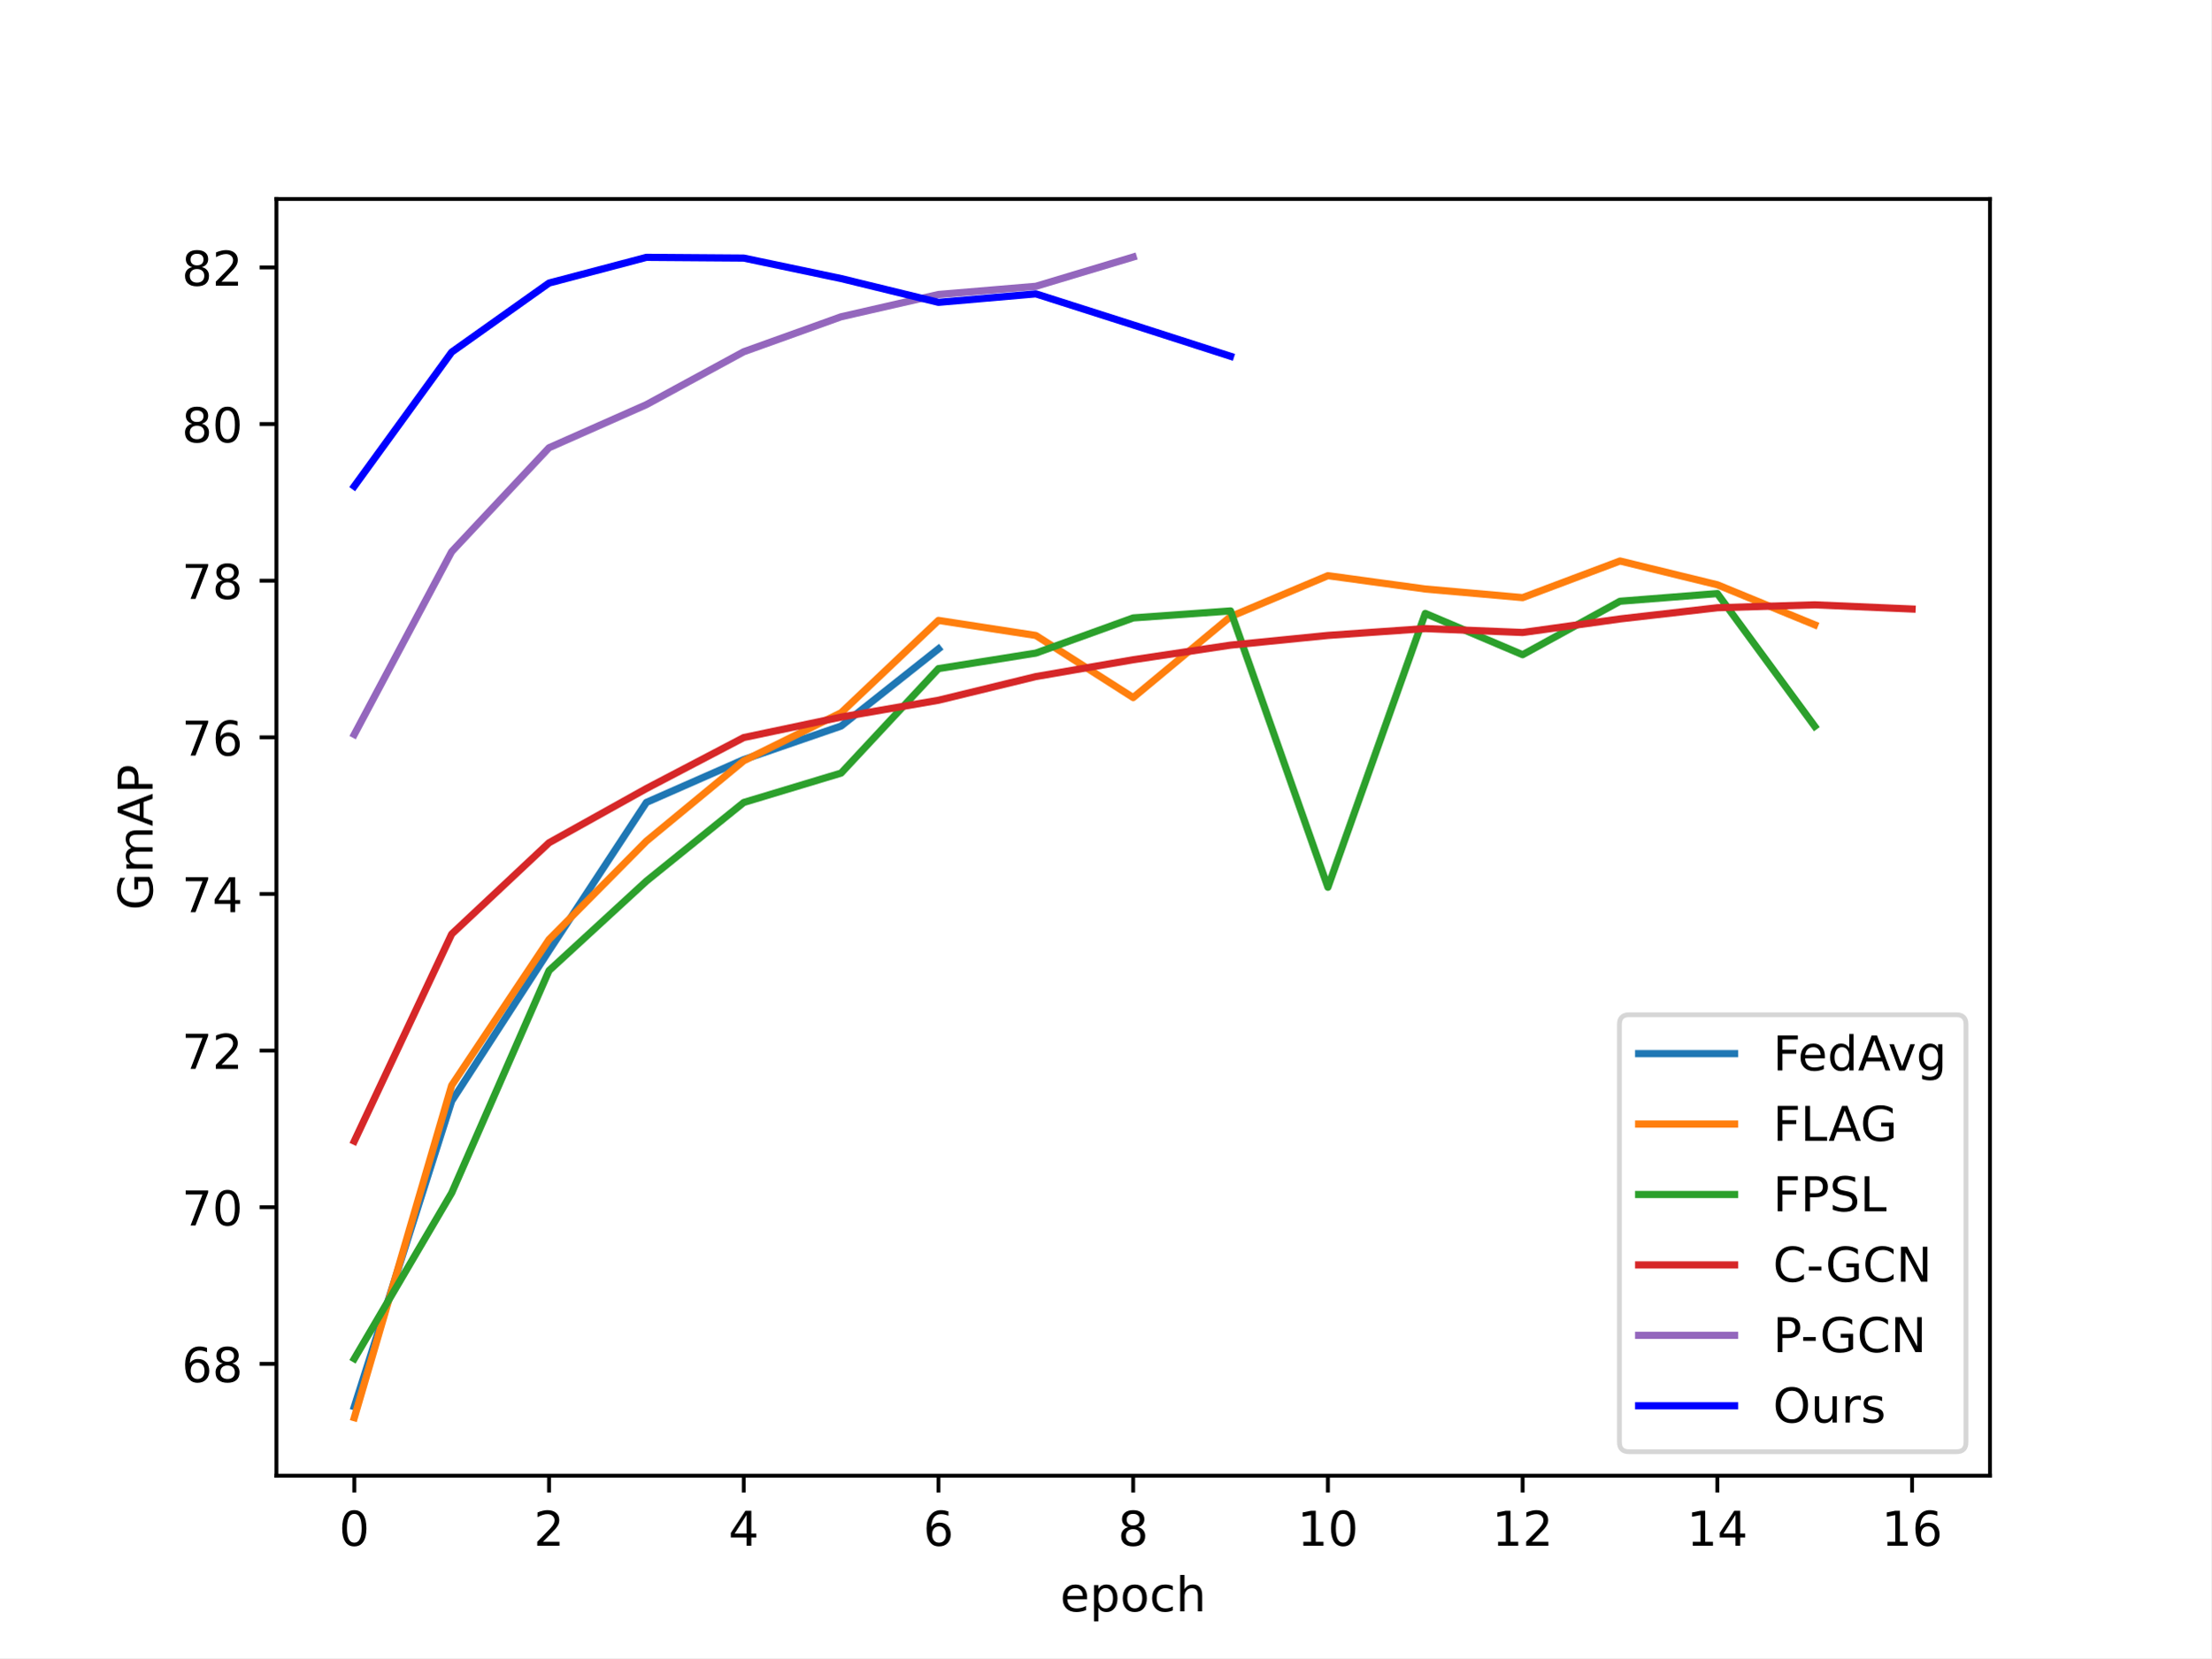
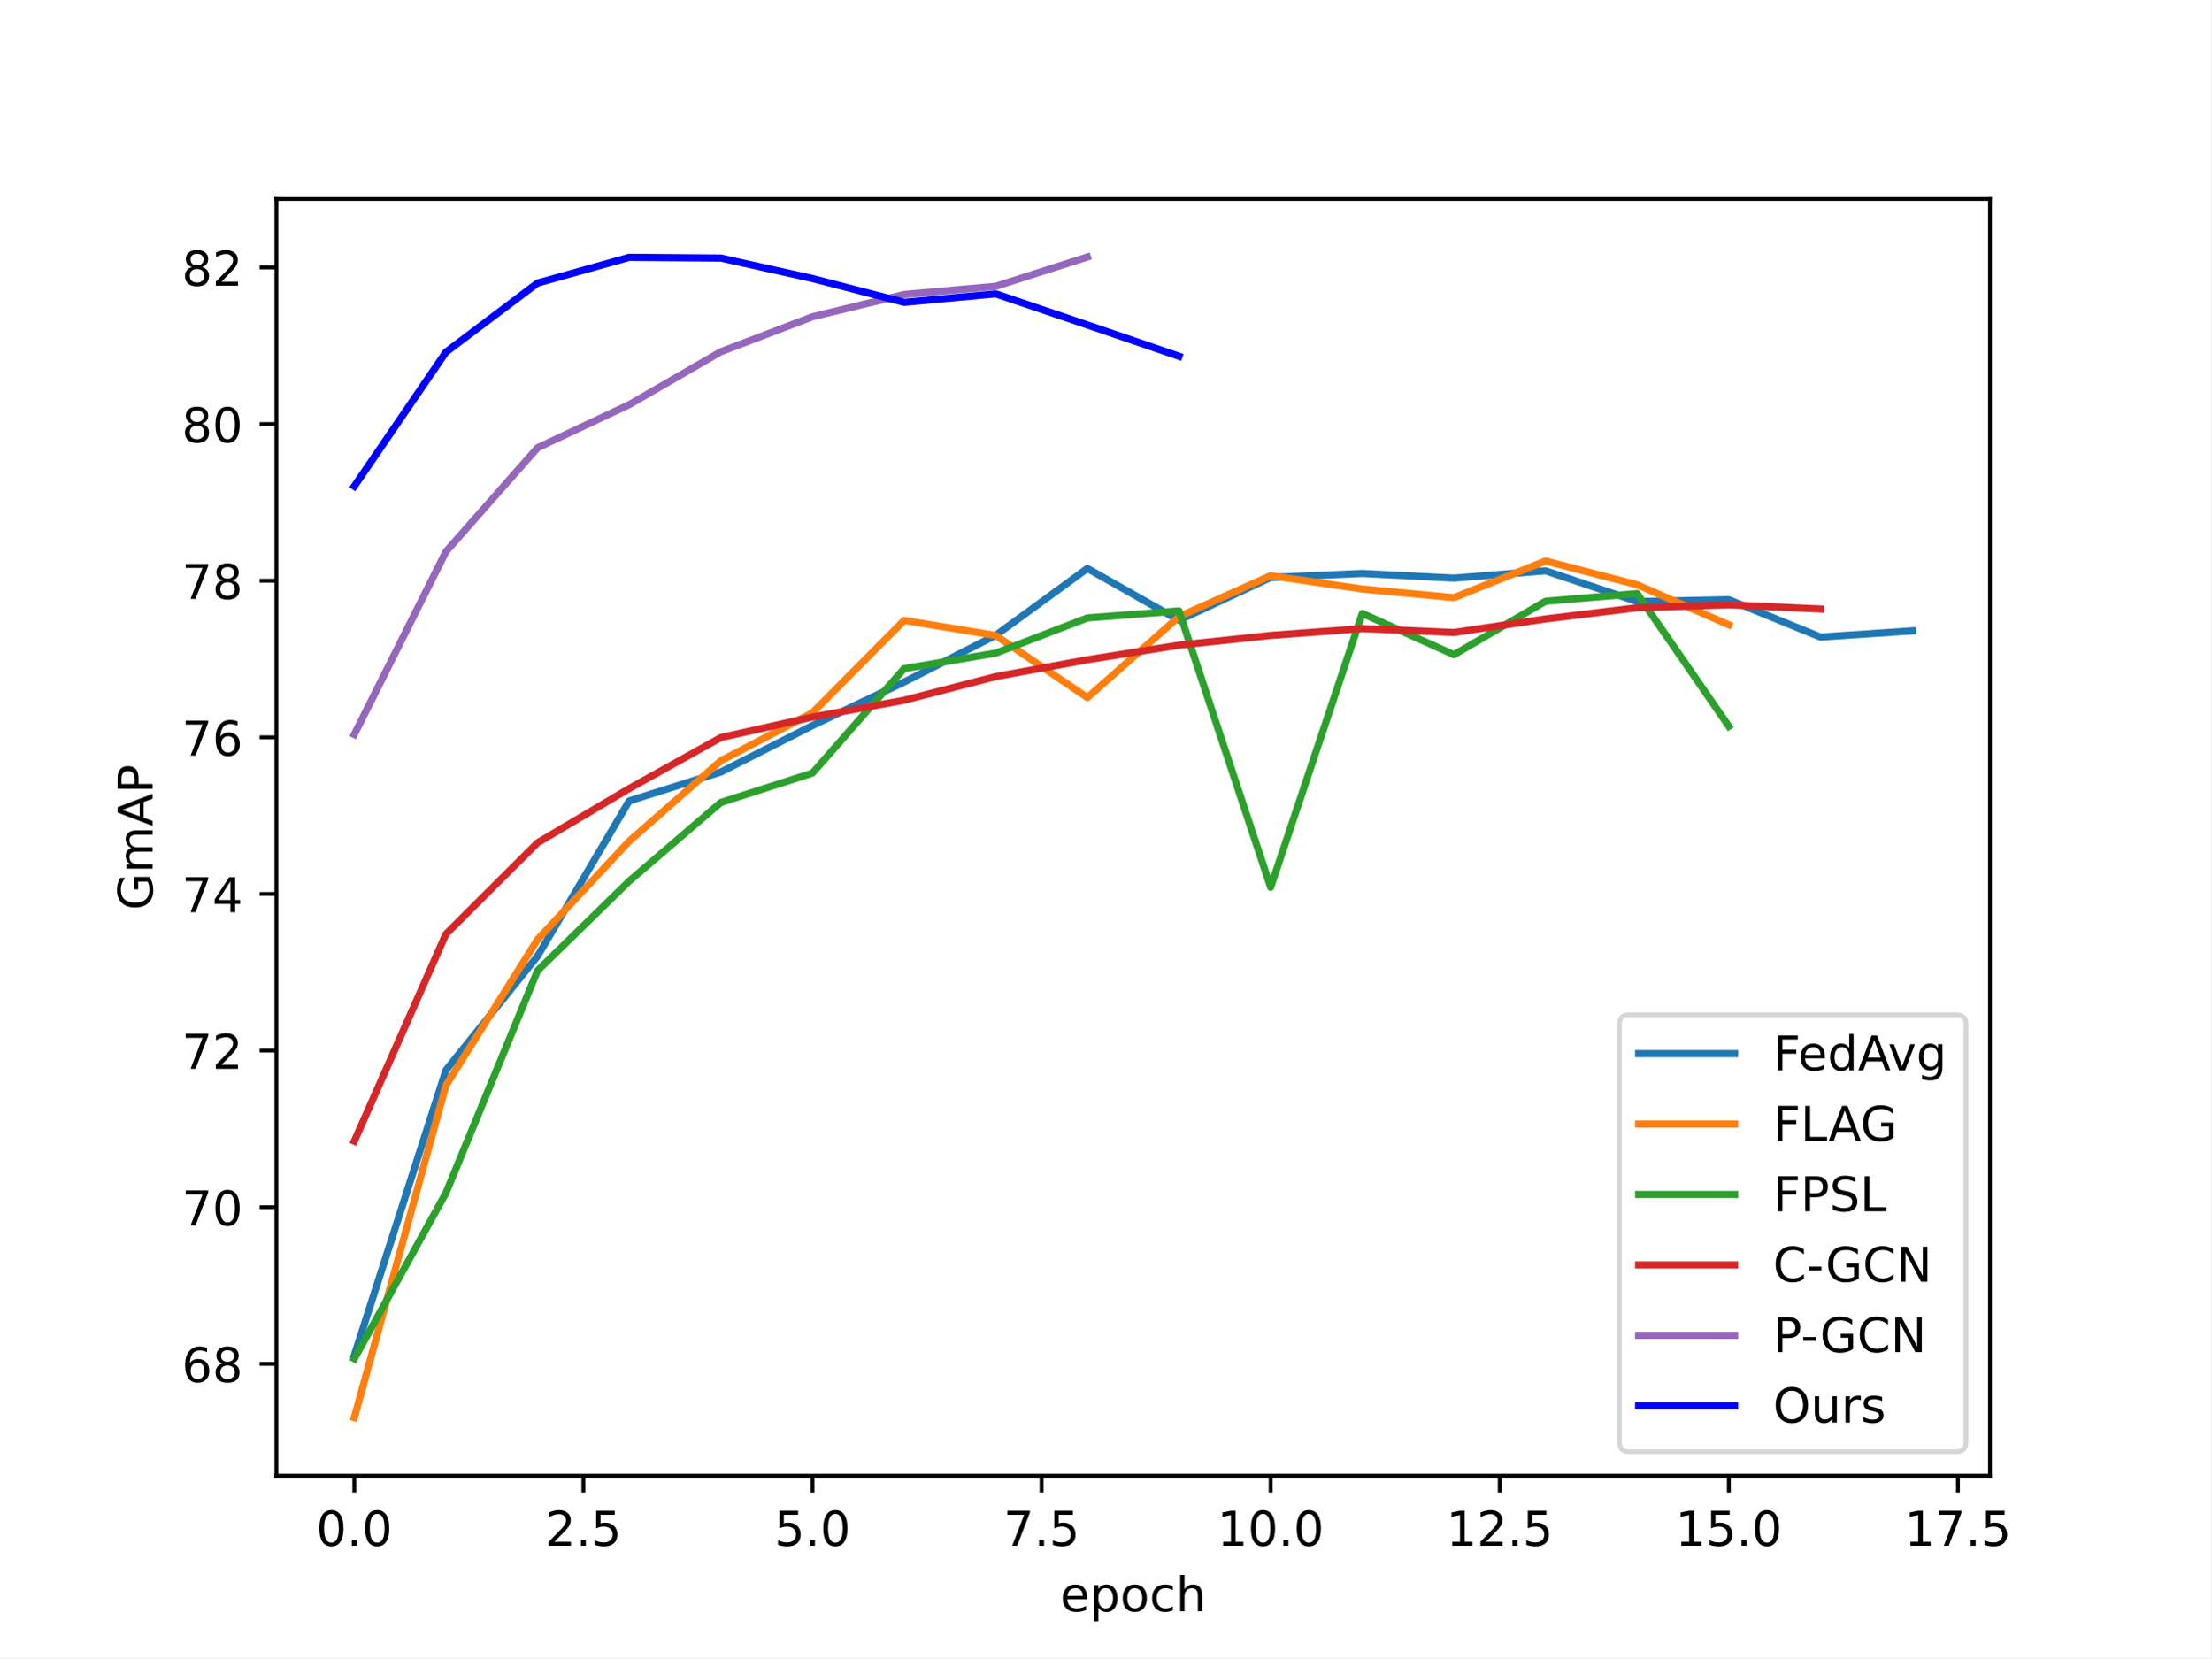
<svg xmlns="http://www.w3.org/2000/svg" xmlns:xlink="http://www.w3.org/1999/xlink" width="460.8pt" height="345.6pt" viewBox="0 0 460.8 345.6" version="1.1">
  <defs>
    <style type="text/css">*{stroke-linejoin: round; stroke-linecap: butt}</style>
  </defs>
  <g id="figure_1">
    <g id="patch_1">
      <path d="M 0 345.6  L 460.8 345.6  L 460.8 0  L 0 0  z " style="fill: #ffffff" />
    </g>
    <g id="axes_1">
      <g id="patch_2">
        <path d="M 57.6 307.584  L 414.72 307.584  L 414.72 41.472  L 57.6 41.472  z " style="fill: #ffffff" />
      </g>
      <g id="matplotlib.axis_1">
        <g id="xtick_1">
          <g id="line2d_1">
            <defs>
-               <path id="ma86c75d731" d="M 0 0  L 0 3.5  " style="stroke: #000000; stroke-width: 0.8" />
-             </defs>
-             <g>
-               <use xlink:href="#ma86c75d731" x="73.833" y="307.584" style="stroke: #000000; stroke-width: 0.8" />
+               <path id="m211b9a5e17" d="M 0 0  L 0 3.5  " style="stroke: #000000; stroke-width: 0.8" />
+             </defs>
+             <g>
+               <use xlink:href="#m211b9a5e17" x="73.833" y="307.584" style="stroke: #000000; stroke-width: 0.8" />
            </g>
          </g>
          <g id="text_1">
-             <g transform="translate(70.65148 322.1824) scale(0.1 -0.1)">
+             <g transform="translate(65.88116 322.1824) scale(0.1 -0.1)">
              <defs>
                <path id="DejaVuSans-30" d="M 2034 4250  Q 1547 4250 1301 3770  Q 1056 3291 1056 2328  Q 1056 1369 1301 889  Q 1547 409 2034 409  Q 2525 409 2770 889  Q 3016 1369 3016 2328  Q 3016 3291 2770 3770  Q 2525 4250 2034 4250  z M 2034 4750  Q 2819 4750 3233 4129  Q 3647 3509 3647 2328  Q 3647 1150 3233 529  Q 2819 -91 2034 -91  Q 1250 -91 836 529  Q 422 1150 422 2328  Q 422 3509 836 4129  Q 1250 4750 2034 4750  z " transform="scale(0.015625)" />
+                 <path id="DejaVuSans-2e" d="M 684 794  L 1344 794  L 1344 0  L 684 0  L 684 794  z " transform="scale(0.015625)" />
              </defs>
              <use xlink:href="#DejaVuSans-30" />
+               <use xlink:href="#DejaVuSans-2e" x="63.623" />
+               <use xlink:href="#DejaVuSans-30" x="95.41" />
            </g>
          </g>
        </g>
        <g id="xtick_2">
          <g id="line2d_2">
            <g>
-               <use xlink:href="#ma86c75d731" x="114.415" y="307.584" style="stroke: #000000; stroke-width: 0.8" />
+               <use xlink:href="#m211b9a5e17" x="121.576" y="307.584" style="stroke: #000000; stroke-width: 0.8" />
            </g>
          </g>
          <g id="text_2">
-             <g transform="translate(111.2333 322.1824) scale(0.1 -0.1)">
+             <g transform="translate(113.6245 322.1824) scale(0.1 -0.1)">
              <defs>
                <path id="DejaVuSans-32" d="M 1228 531  L 3431 531  L 3431 0  L 469 0  L 469 531  Q 828 903 1448 1529  Q 2069 2156 2228 2338  Q 2531 2678 2651 2914  Q 2772 3150 2772 3378  Q 2772 3750 2511 3984  Q 2250 4219 1831 4219  Q 1534 4219 1204 4116  Q 875 4013 500 3803  L 500 4441  Q 881 4594 1212 4672  Q 1544 4750 1819 4750  Q 2544 4750 2975 4387  Q 3406 4025 3406 3419  Q 3406 3131 3298 2873  Q 3191 2616 2906 2266  Q 2828 2175 2409 1742  Q 1991 1309 1228 531  z " transform="scale(0.015625)" />
+                 <path id="DejaVuSans-35" d="M 691 4666  L 3169 4666  L 3169 4134  L 1269 4134  L 1269 2991  Q 1406 3038 1543 3061  Q 1681 3084 1819 3084  Q 2600 3084 3056 2656  Q 3513 2228 3513 1497  Q 3513 744 3044 326  Q 2575 -91 1722 -91  Q 1428 -91 1123 -41  Q 819 9 494 109  L 494 744  Q 775 591 1075 516  Q 1375 441 1709 441  Q 2250 441 2565 725  Q 2881 1009 2881 1497  Q 2881 1984 2565 2268  Q 2250 2553 1709 2553  Q 1456 2553 1204 2497  Q 953 2441 691 2322  L 691 4666  z " transform="scale(0.015625)" />
              </defs>
              <use xlink:href="#DejaVuSans-32" />
+               <use xlink:href="#DejaVuSans-2e" x="63.623" />
+               <use xlink:href="#DejaVuSans-35" x="95.41" />
            </g>
          </g>
        </g>
        <g id="xtick_3">
          <g id="line2d_3">
            <g>
-               <use xlink:href="#ma86c75d731" x="154.996" y="307.584" style="stroke: #000000; stroke-width: 0.8" />
+               <use xlink:href="#m211b9a5e17" x="169.319" y="307.584" style="stroke: #000000; stroke-width: 0.8" />
            </g>
          </g>
          <g id="text_3">
-             <g transform="translate(151.8151 322.1824) scale(0.1 -0.1)">
-               <defs>
-                 <path id="DejaVuSans-34" d="M 2419 4116  L 825 1625  L 2419 1625  L 2419 4116  z M 2253 4666  L 3047 4666  L 3047 1625  L 3713 1625  L 3713 1100  L 3047 1100  L 3047 0  L 2419 0  L 2419 1100  L 313 1100  L 313 1709  L 2253 4666  z " transform="scale(0.015625)" />
-               </defs>
-               <use xlink:href="#DejaVuSans-34" />
+             <g transform="translate(161.3678 322.1824) scale(0.1 -0.1)">
+               <use xlink:href="#DejaVuSans-35" />
+               <use xlink:href="#DejaVuSans-2e" x="63.623" />
+               <use xlink:href="#DejaVuSans-30" x="95.41" />
            </g>
          </g>
        </g>
        <g id="xtick_4">
          <g id="line2d_4">
            <g>
-               <use xlink:href="#ma86c75d731" x="195.578" y="307.584" style="stroke: #000000; stroke-width: 0.8" />
+               <use xlink:href="#m211b9a5e17" x="217.063" y="307.584" style="stroke: #000000; stroke-width: 0.8" />
            </g>
          </g>
          <g id="text_4">
-             <g transform="translate(192.3969 322.1824) scale(0.1 -0.1)">
-               <defs>
-                 <path id="DejaVuSans-36" d="M 2113 2584  Q 1688 2584 1439 2293  Q 1191 2003 1191 1497  Q 1191 994 1439 701  Q 1688 409 2113 409  Q 2538 409 2786 701  Q 3034 994 3034 1497  Q 3034 2003 2786 2293  Q 2538 2584 2113 2584  z M 3366 4563  L 3366 3988  Q 3128 4100 2886 4159  Q 2644 4219 2406 4219  Q 1781 4219 1451 3797  Q 1122 3375 1075 2522  Q 1259 2794 1537 2939  Q 1816 3084 2150 3084  Q 2853 3084 3261 2657  Q 3669 2231 3669 1497  Q 3669 778 3244 343  Q 2819 -91 2113 -91  Q 1303 -91 875 529  Q 447 1150 447 2328  Q 447 3434 972 4092  Q 1497 4750 2381 4750  Q 2619 4750 2861 4703  Q 3103 4656 3366 4563  z " transform="scale(0.015625)" />
-               </defs>
-               <use xlink:href="#DejaVuSans-36" />
+             <g transform="translate(209.1111 322.1824) scale(0.1 -0.1)">
+               <defs>
+                 <path id="DejaVuSans-37" d="M 525 4666  L 3525 4666  L 3525 4397  L 1831 0  L 1172 0  L 2766 4134  L 525 4134  L 525 4666  z " transform="scale(0.015625)" />
+               </defs>
+               <use xlink:href="#DejaVuSans-37" />
+               <use xlink:href="#DejaVuSans-2e" x="63.623" />
+               <use xlink:href="#DejaVuSans-35" x="95.41" />
            </g>
          </g>
        </g>
        <g id="xtick_5">
          <g id="line2d_5">
            <g>
-               <use xlink:href="#ma86c75d731" x="236.16" y="307.584" style="stroke: #000000; stroke-width: 0.8" />
+               <use xlink:href="#m211b9a5e17" x="264.806" y="307.584" style="stroke: #000000; stroke-width: 0.8" />
            </g>
          </g>
          <g id="text_5">
-             <g transform="translate(232.9787 322.1824) scale(0.1 -0.1)">
-               <defs>
-                 <path id="DejaVuSans-38" d="M 2034 2216  Q 1584 2216 1326 1975  Q 1069 1734 1069 1313  Q 1069 891 1326 650  Q 1584 409 2034 409  Q 2484 409 2743 651  Q 3003 894 3003 1313  Q 3003 1734 2745 1975  Q 2488 2216 2034 2216  z M 1403 2484  Q 997 2584 770 2862  Q 544 3141 544 3541  Q 544 4100 942 4425  Q 1341 4750 2034 4750  Q 2731 4750 3128 4425  Q 3525 4100 3525 3541  Q 3525 3141 3298 2862  Q 3072 2584 2669 2484  Q 3125 2378 3379 2068  Q 3634 1759 3634 1313  Q 3634 634 3220 271  Q 2806 -91 2034 -91  Q 1263 -91 848 271  Q 434 634 434 1313  Q 434 1759 690 2068  Q 947 2378 1403 2484  z M 1172 3481  Q 1172 3119 1398 2916  Q 1625 2713 2034 2713  Q 2441 2713 2670 2916  Q 2900 3119 2900 3481  Q 2900 3844 2670 4047  Q 2441 4250 2034 4250  Q 1625 4250 1398 4047  Q 1172 3844 1172 3481  z " transform="scale(0.015625)" />
-               </defs>
-               <use xlink:href="#DejaVuSans-38" />
+             <g transform="translate(253.6732 322.1824) scale(0.1 -0.1)">
+               <defs>
+                 <path id="DejaVuSans-31" d="M 794 531  L 1825 531  L 1825 4091  L 703 3866  L 703 4441  L 1819 4666  L 2450 4666  L 2450 531  L 3481 531  L 3481 0  L 794 0  L 794 531  z " transform="scale(0.015625)" />
+               </defs>
+               <use xlink:href="#DejaVuSans-31" />
+               <use xlink:href="#DejaVuSans-30" x="63.623" />
+               <use xlink:href="#DejaVuSans-2e" x="127.246" />
+               <use xlink:href="#DejaVuSans-30" x="159.033" />
            </g>
          </g>
        </g>
        <g id="xtick_6">
          <g id="line2d_6">
            <g>
-               <use xlink:href="#ma86c75d731" x="276.742" y="307.584" style="stroke: #000000; stroke-width: 0.8" />
+               <use xlink:href="#m211b9a5e17" x="312.549" y="307.584" style="stroke: #000000; stroke-width: 0.8" />
            </g>
          </g>
          <g id="text_6">
-             <g transform="translate(270.3793 322.1824) scale(0.1 -0.1)">
-               <defs>
-                 <path id="DejaVuSans-31" d="M 794 531  L 1825 531  L 1825 4091  L 703 3866  L 703 4441  L 1819 4666  L 2450 4666  L 2450 531  L 3481 531  L 3481 0  L 794 0  L 794 531  z " transform="scale(0.015625)" />
-               </defs>
+             <g transform="translate(301.4165 322.1824) scale(0.1 -0.1)">
              <use xlink:href="#DejaVuSans-31" />
-               <use xlink:href="#DejaVuSans-30" x="63.623" />
+               <use xlink:href="#DejaVuSans-32" x="63.623" />
+               <use xlink:href="#DejaVuSans-2e" x="127.246" />
+               <use xlink:href="#DejaVuSans-35" x="159.033" />
            </g>
          </g>
        </g>
        <g id="xtick_7">
          <g id="line2d_7">
            <g>
-               <use xlink:href="#ma86c75d731" x="317.324" y="307.584" style="stroke: #000000; stroke-width: 0.8" />
+               <use xlink:href="#m211b9a5e17" x="360.293" y="307.584" style="stroke: #000000; stroke-width: 0.8" />
            </g>
          </g>
          <g id="text_7">
-             <g transform="translate(310.9611 322.1824) scale(0.1 -0.1)">
+             <g transform="translate(349.1598 322.1824) scale(0.1 -0.1)">
              <use xlink:href="#DejaVuSans-31" />
-               <use xlink:href="#DejaVuSans-32" x="63.623" />
+               <use xlink:href="#DejaVuSans-35" x="63.623" />
+               <use xlink:href="#DejaVuSans-2e" x="127.246" />
+               <use xlink:href="#DejaVuSans-30" x="159.033" />
            </g>
          </g>
        </g>
        <g id="xtick_8">
          <g id="line2d_8">
            <g>
-               <use xlink:href="#ma86c75d731" x="357.905" y="307.584" style="stroke: #000000; stroke-width: 0.8" />
+               <use xlink:href="#m211b9a5e17" x="408.036" y="307.584" style="stroke: #000000; stroke-width: 0.8" />
            </g>
          </g>
          <g id="text_8">
-             <g transform="translate(351.543 322.1824) scale(0.1 -0.1)">
+             <g transform="translate(396.9031 322.1824) scale(0.1 -0.1)">
              <use xlink:href="#DejaVuSans-31" />
-               <use xlink:href="#DejaVuSans-34" x="63.623" />
-             </g>
-           </g>
-         </g>
-         <g id="xtick_9">
-           <g id="line2d_9">
-             <g>
-               <use xlink:href="#ma86c75d731" x="398.487" y="307.584" style="stroke: #000000; stroke-width: 0.8" />
-             </g>
-           </g>
-           <g id="text_9">
-             <g transform="translate(392.1248 322.1824) scale(0.1 -0.1)">
-               <use xlink:href="#DejaVuSans-31" />
-               <use xlink:href="#DejaVuSans-36" x="63.623" />
-             </g>
-           </g>
-         </g>
-         <g id="text_10">
+               <use xlink:href="#DejaVuSans-37" x="63.623" />
+               <use xlink:href="#DejaVuSans-2e" x="127.246" />
+               <use xlink:href="#DejaVuSans-35" x="159.033" />
+             </g>
+           </g>
+         </g>
+         <g id="text_9">
          <g transform="translate(220.9319 335.8606) scale(0.1 -0.1)">
            <defs>
              <path id="DejaVuSans-65" d="M 3597 1894  L 3597 1613  L 953 1613  Q 991 1019 1311 708  Q 1631 397 2203 397  Q 2534 397 2845 478  Q 3156 559 3463 722  L 3463 178  Q 3153 47 2828 -22  Q 2503 -91 2169 -91  Q 1331 -91 842 396  Q 353 884 353 1716  Q 353 2575 817 3079  Q 1281 3584 2069 3584  Q 2775 3584 3186 3129  Q 3597 2675 3597 1894  z M 3022 2063  Q 3016 2534 2758 2815  Q 2500 3097 2075 3097  Q 1594 3097 1305 2825  Q 1016 2553 972 2059  L 3022 2063  z " transform="scale(0.015625)" />
              <path id="DejaVuSans-70" d="M 1159 525  L 1159 -1331  L 581 -1331  L 581 3500  L 1159 3500  L 1159 2969  Q 1341 3281 1617 3432  Q 1894 3584 2278 3584  Q 2916 3584 3314 3078  Q 3713 2572 3713 1747  Q 3713 922 3314 415  Q 2916 -91 2278 -91  Q 1894 -91 1617 61  Q 1341 213 1159 525  z M 3116 1747  Q 3116 2381 2855 2742  Q 2594 3103 2138 3103  Q 1681 3103 1420 2742  Q 1159 2381 1159 1747  Q 1159 1113 1420 752  Q 1681 391 2138 391  Q 2594 391 2855 752  Q 3116 1113 3116 1747  z " transform="scale(0.015625)" />
              <path id="DejaVuSans-6f" d="M 1959 3097  Q 1497 3097 1228 2736  Q 959 2375 959 1747  Q 959 1119 1226 758  Q 1494 397 1959 397  Q 2419 397 2687 759  Q 2956 1122 2956 1747  Q 2956 2369 2687 2733  Q 2419 3097 1959 3097  z M 1959 3584  Q 2709 3584 3137 3096  Q 3566 2609 3566 1747  Q 3566 888 3137 398  Q 2709 -91 1959 -91  Q 1206 -91 779 398  Q 353 888 353 1747  Q 353 2609 779 3096  Q 1206 3584 1959 3584  z " transform="scale(0.015625)" />
              <path id="DejaVuSans-63" d="M 3122 3366  L 3122 2828  Q 2878 2963 2633 3030  Q 2388 3097 2138 3097  Q 1578 3097 1268 2742  Q 959 2388 959 1747  Q 959 1106 1268 751  Q 1578 397 2138 397  Q 2388 397 2633 464  Q 2878 531 3122 666  L 3122 134  Q 2881 22 2623 -34  Q 2366 -91 2075 -91  Q 1284 -91 818 406  Q 353 903 353 1747  Q 353 2603 823 3093  Q 1294 3584 2113 3584  Q 2378 3584 2631 3529  Q 2884 3475 3122 3366  z " transform="scale(0.015625)" />
              <path id="DejaVuSans-68" d="M 3513 2113  L 3513 0  L 2938 0  L 2938 2094  Q 2938 2591 2744 2837  Q 2550 3084 2163 3084  Q 1697 3084 1428 2787  Q 1159 2491 1159 1978  L 1159 0  L 581 0  L 581 4863  L 1159 4863  L 1159 2956  Q 1366 3272 1645 3428  Q 1925 3584 2291 3584  Q 2894 3584 3203 3211  Q 3513 2838 3513 2113  z " transform="scale(0.015625)" />
            </defs>
            <use xlink:href="#DejaVuSans-65" />
            <use xlink:href="#DejaVuSans-70" x="61.523" />
            <use xlink:href="#DejaVuSans-6f" x="125" />
            <use xlink:href="#DejaVuSans-63" x="186.182" />
            <use xlink:href="#DejaVuSans-68" x="241.162" />
          </g>
        </g>
      </g>
      <g id="matplotlib.axis_2">
        <g id="ytick_1">
-           <g id="line2d_10">
-             <defs>
-               <path id="mce3eb6143c" d="M 0 0  L -3.5 0  " style="stroke: #000000; stroke-width: 0.8" />
-             </defs>
-             <g>
-               <use xlink:href="#mce3eb6143c" x="57.6" y="284.275" style="stroke: #000000; stroke-width: 0.8" />
-             </g>
-           </g>
-           <g id="text_11">
+           <g id="line2d_9">
+             <defs>
+               <path id="mf46fe59546" d="M 0 0  L -3.5 0  " style="stroke: #000000; stroke-width: 0.8" />
+             </defs>
+             <g>
+               <use xlink:href="#mf46fe59546" x="57.6" y="284.275" style="stroke: #000000; stroke-width: 0.8" />
+             </g>
+           </g>
+           <g id="text_10">
            <g transform="translate(37.875 288.0745) scale(0.1 -0.1)">
+               <defs>
+                 <path id="DejaVuSans-36" d="M 2113 2584  Q 1688 2584 1439 2293  Q 1191 2003 1191 1497  Q 1191 994 1439 701  Q 1688 409 2113 409  Q 2538 409 2786 701  Q 3034 994 3034 1497  Q 3034 2003 2786 2293  Q 2538 2584 2113 2584  z M 3366 4563  L 3366 3988  Q 3128 4100 2886 4159  Q 2644 4219 2406 4219  Q 1781 4219 1451 3797  Q 1122 3375 1075 2522  Q 1259 2794 1537 2939  Q 1816 3084 2150 3084  Q 2853 3084 3261 2657  Q 3669 2231 3669 1497  Q 3669 778 3244 343  Q 2819 -91 2113 -91  Q 1303 -91 875 529  Q 447 1150 447 2328  Q 447 3434 972 4092  Q 1497 4750 2381 4750  Q 2619 4750 2861 4703  Q 3103 4656 3366 4563  z " transform="scale(0.015625)" />
+                 <path id="DejaVuSans-38" d="M 2034 2216  Q 1584 2216 1326 1975  Q 1069 1734 1069 1313  Q 1069 891 1326 650  Q 1584 409 2034 409  Q 2484 409 2743 651  Q 3003 894 3003 1313  Q 3003 1734 2745 1975  Q 2488 2216 2034 2216  z M 1403 2484  Q 997 2584 770 2862  Q 544 3141 544 3541  Q 544 4100 942 4425  Q 1341 4750 2034 4750  Q 2731 4750 3128 4425  Q 3525 4100 3525 3541  Q 3525 3141 3298 2862  Q 3072 2584 2669 2484  Q 3125 2378 3379 2068  Q 3634 1759 3634 1313  Q 3634 634 3220 271  Q 2806 -91 2034 -91  Q 1263 -91 848 271  Q 434 634 434 1313  Q 434 1759 690 2068  Q 947 2378 1403 2484  z M 1172 3481  Q 1172 3119 1398 2916  Q 1625 2713 2034 2713  Q 2441 2713 2670 2916  Q 2900 3119 2900 3481  Q 2900 3844 2670 4047  Q 2441 4250 2034 4250  Q 1625 4250 1398 4047  Q 1172 3844 1172 3481  z " transform="scale(0.015625)" />
+               </defs>
              <use xlink:href="#DejaVuSans-36" />
              <use xlink:href="#DejaVuSans-38" x="63.623" />
            </g>
          </g>
        </g>
        <g id="ytick_2">
+           <g id="line2d_10">
+             <g>
+               <use xlink:href="#mf46fe59546" x="57.6" y="251.627" style="stroke: #000000; stroke-width: 0.8" />
+             </g>
+           </g>
+           <g id="text_11">
+             <g transform="translate(37.875 255.4263) scale(0.1 -0.1)">
+               <use xlink:href="#DejaVuSans-37" />
+               <use xlink:href="#DejaVuSans-30" x="63.623" />
+             </g>
+           </g>
+         </g>
+         <g id="ytick_3">
          <g id="line2d_11">
            <g>
-               <use xlink:href="#mce3eb6143c" x="57.6" y="251.627" style="stroke: #000000; stroke-width: 0.8" />
+               <use xlink:href="#mf46fe59546" x="57.6" y="218.979" style="stroke: #000000; stroke-width: 0.8" />
            </g>
          </g>
          <g id="text_12">
-             <g transform="translate(37.875 255.4263) scale(0.1 -0.1)">
-               <defs>
-                 <path id="DejaVuSans-37" d="M 525 4666  L 3525 4666  L 3525 4397  L 1831 0  L 1172 0  L 2766 4134  L 525 4134  L 525 4666  z " transform="scale(0.015625)" />
-               </defs>
-               <use xlink:href="#DejaVuSans-37" />
-               <use xlink:href="#DejaVuSans-30" x="63.623" />
-             </g>
-           </g>
-         </g>
-         <g id="ytick_3">
+             <g transform="translate(37.875 222.7781) scale(0.1 -0.1)">
+               <use xlink:href="#DejaVuSans-37" />
+               <use xlink:href="#DejaVuSans-32" x="63.623" />
+             </g>
+           </g>
+         </g>
+         <g id="ytick_4">
          <g id="line2d_12">
            <g>
-               <use xlink:href="#mce3eb6143c" x="57.6" y="218.979" style="stroke: #000000; stroke-width: 0.8" />
+               <use xlink:href="#mf46fe59546" x="57.6" y="186.331" style="stroke: #000000; stroke-width: 0.8" />
            </g>
          </g>
          <g id="text_13">
-             <g transform="translate(37.875 222.7781) scale(0.1 -0.1)">
-               <use xlink:href="#DejaVuSans-37" />
-               <use xlink:href="#DejaVuSans-32" x="63.623" />
-             </g>
-           </g>
-         </g>
-         <g id="ytick_4">
+             <g transform="translate(37.875 190.1299) scale(0.1 -0.1)">
+               <defs>
+                 <path id="DejaVuSans-34" d="M 2419 4116  L 825 1625  L 2419 1625  L 2419 4116  z M 2253 4666  L 3047 4666  L 3047 1625  L 3713 1625  L 3713 1100  L 3047 1100  L 3047 0  L 2419 0  L 2419 1100  L 313 1100  L 313 1709  L 2253 4666  z " transform="scale(0.015625)" />
+               </defs>
+               <use xlink:href="#DejaVuSans-37" />
+               <use xlink:href="#DejaVuSans-34" x="63.623" />
+             </g>
+           </g>
+         </g>
+         <g id="ytick_5">
          <g id="line2d_13">
            <g>
-               <use xlink:href="#mce3eb6143c" x="57.6" y="186.331" style="stroke: #000000; stroke-width: 0.8" />
+               <use xlink:href="#mf46fe59546" x="57.6" y="153.682" style="stroke: #000000; stroke-width: 0.8" />
            </g>
          </g>
          <g id="text_14">
-             <g transform="translate(37.875 190.1299) scale(0.1 -0.1)">
-               <use xlink:href="#DejaVuSans-37" />
-               <use xlink:href="#DejaVuSans-34" x="63.623" />
-             </g>
-           </g>
-         </g>
-         <g id="ytick_5">
+             <g transform="translate(37.875 157.4817) scale(0.1 -0.1)">
+               <use xlink:href="#DejaVuSans-37" />
+               <use xlink:href="#DejaVuSans-36" x="63.623" />
+             </g>
+           </g>
+         </g>
+         <g id="ytick_6">
          <g id="line2d_14">
            <g>
-               <use xlink:href="#mce3eb6143c" x="57.6" y="153.682" style="stroke: #000000; stroke-width: 0.8" />
+               <use xlink:href="#mf46fe59546" x="57.6" y="121.034" style="stroke: #000000; stroke-width: 0.8" />
            </g>
          </g>
          <g id="text_15">
-             <g transform="translate(37.875 157.4817) scale(0.1 -0.1)">
-               <use xlink:href="#DejaVuSans-37" />
-               <use xlink:href="#DejaVuSans-36" x="63.623" />
-             </g>
-           </g>
-         </g>
-         <g id="ytick_6">
+             <g transform="translate(37.875 124.8335) scale(0.1 -0.1)">
+               <use xlink:href="#DejaVuSans-37" />
+               <use xlink:href="#DejaVuSans-38" x="63.623" />
+             </g>
+           </g>
+         </g>
+         <g id="ytick_7">
          <g id="line2d_15">
            <g>
-               <use xlink:href="#mce3eb6143c" x="57.6" y="121.034" style="stroke: #000000; stroke-width: 0.8" />
+               <use xlink:href="#mf46fe59546" x="57.6" y="88.386" style="stroke: #000000; stroke-width: 0.8" />
            </g>
          </g>
          <g id="text_16">
-             <g transform="translate(37.875 124.8335) scale(0.1 -0.1)">
-               <use xlink:href="#DejaVuSans-37" />
-               <use xlink:href="#DejaVuSans-38" x="63.623" />
-             </g>
-           </g>
-         </g>
-         <g id="ytick_7">
-           <g id="line2d_16">
-             <g>
-               <use xlink:href="#mce3eb6143c" x="57.6" y="88.386" style="stroke: #000000; stroke-width: 0.8" />
-             </g>
-           </g>
-           <g id="text_17">
            <g transform="translate(37.875 92.18533) scale(0.1 -0.1)">
              <use xlink:href="#DejaVuSans-38" />
              <use xlink:href="#DejaVuSans-30" x="63.623" />
            </g>
          </g>
        </g>
        <g id="ytick_8">
-           <g id="line2d_17">
-             <g>
-               <use xlink:href="#mce3eb6143c" x="57.6" y="55.738" style="stroke: #000000; stroke-width: 0.8" />
-             </g>
-           </g>
-           <g id="text_18">
+           <g id="line2d_16">
+             <g>
+               <use xlink:href="#mf46fe59546" x="57.6" y="55.738" style="stroke: #000000; stroke-width: 0.8" />
+             </g>
+           </g>
+           <g id="text_17">
            <g transform="translate(37.875 59.53713) scale(0.1 -0.1)">
              <use xlink:href="#DejaVuSans-38" />
              <use xlink:href="#DejaVuSans-32" x="63.623" />
            </g>
          </g>
        </g>
-         <g id="text_19">
+         <g id="text_18">
          <g transform="translate(31.79531 189.7077) rotate(-90) scale(0.1 -0.1)">
            <defs>
              <path id="DejaVuSans-47" d="M 3809 666  L 3809 1919  L 2778 1919  L 2778 2438  L 4434 2438  L 4434 434  Q 4069 175 3628 42  Q 3188 -91 2688 -91  Q 1594 -91 976 548  Q 359 1188 359 2328  Q 359 3472 976 4111  Q 1594 4750 2688 4750  Q 3144 4750 3555 4637  Q 3966 4525 4313 4306  L 4313 3634  Q 3963 3931 3569 4081  Q 3175 4231 2741 4231  Q 1884 4231 1454 3753  Q 1025 3275 1025 2328  Q 1025 1384 1454 906  Q 1884 428 2741 428  Q 3075 428 3337 486  Q 3600 544 3809 666  z " transform="scale(0.015625)" />
              <path id="DejaVuSans-6d" d="M 3328 2828  Q 3544 3216 3844 3400  Q 4144 3584 4550 3584  Q 5097 3584 5394 3201  Q 5691 2819 5691 2113  L 5691 0  L 5113 0  L 5113 2094  Q 5113 2597 4934 2840  Q 4756 3084 4391 3084  Q 3944 3084 3684 2787  Q 3425 2491 3425 1978  L 3425 0  L 2847 0  L 2847 2094  Q 2847 2600 2669 2842  Q 2491 3084 2119 3084  Q 1678 3084 1418 2786  Q 1159 2488 1159 1978  L 1159 0  L 581 0  L 581 3500  L 1159 3500  L 1159 2956  Q 1356 3278 1631 3431  Q 1906 3584 2284 3584  Q 2666 3584 2933 3390  Q 3200 3197 3328 2828  z " transform="scale(0.015625)" />
              <path id="DejaVuSans-41" d="M 2188 4044  L 1331 1722  L 3047 1722  L 2188 4044  z M 1831 4666  L 2547 4666  L 4325 0  L 3669 0  L 3244 1197  L 1141 1197  L 716 0  L 50 0  L 1831 4666  z " transform="scale(0.015625)" />
              <path id="DejaVuSans-50" d="M 1259 4147  L 1259 2394  L 2053 2394  Q 2494 2394 2734 2622  Q 2975 2850 2975 3272  Q 2975 3691 2734 3919  Q 2494 4147 2053 4147  L 1259 4147  z M 628 4666  L 2053 4666  Q 2838 4666 3239 4311  Q 3641 3956 3641 3272  Q 3641 2581 3239 2228  Q 2838 1875 2053 1875  L 1259 1875  L 1259 0  L 628 0  L 628 4666  z " transform="scale(0.015625)" />
            </defs>
            <use xlink:href="#DejaVuSans-47" />
            <use xlink:href="#DejaVuSans-6d" x="77.49" />
            <use xlink:href="#DejaVuSans-41" x="174.902" />
            <use xlink:href="#DejaVuSans-50" x="243.311" />
          </g>
        </g>
      </g>
+       <g id="line2d_17">
+         <path d="M 73.833 282.492  L 92.93 223.068  L 112.027 199.28  L 131.125 166.935  L 150.222 160.91  L 169.319 151.217  L 188.417 142.161  L 207.514 132.411  L 226.611 118.475  L 245.709 129.28  L 264.806 120.36  L 283.903 119.523  L 303.001 120.497  L 322.098 118.968  L 341.195 125.381  L 360.293 124.995  L 379.39 132.778  L 398.487 131.49  " clip-path="url(#p45d95d4cfc)" style="fill: none; stroke: #1f77b4; stroke-width: 1.5; stroke-linecap: square" />
+       </g>
      <g id="line2d_18">
-         <path d="M 73.833 293.204  L 94.124 229.501  L 114.415 198.148  L 134.705 167.25  L 154.996 158.321  L 175.287 151.329  L 195.578 135.243  " clip-path="url(#p449214fee1)" style="fill: none; stroke: #1f77b4; stroke-width: 1.5; stroke-linecap: square" />
+         <path d="M 73.833 295.488  L 92.93 226.234  L 112.027 195.821  L 131.125 175.318  L 150.222 158.568  L 169.319 148.561  L 188.417 129.308  L 207.514 132.447  L 226.611 145.394  L 245.709 128.523  L 264.806 119.985  L 283.903 122.764  L 303.001 124.561  L 322.098 116.926  L 341.195 121.884  L 360.293 130.227  " clip-path="url(#p45d95d4cfc)" style="fill: none; stroke: #ff7f0e; stroke-width: 1.5; stroke-linecap: square" />
      </g>
      <g id="line2d_19">
-         <path d="M 73.833 295.488  L 94.124 226.234  L 114.415 195.821  L 134.705 175.318  L 154.996 158.568  L 175.287 148.561  L 195.578 129.308  L 215.869 132.447  L 236.16 145.394  L 256.451 128.523  L 276.742 119.985  L 297.033 122.764  L 317.324 124.561  L 337.615 116.926  L 357.905 121.884  L 378.196 130.227  " clip-path="url(#p449214fee1)" style="fill: none; stroke: #ff7f0e; stroke-width: 1.5; stroke-linecap: square" />
+         <path d="M 73.833 283.197  L 92.93 248.644  L 112.027 202.303  L 131.125 183.651  L 150.222 167.255  L 169.319 161.135  L 188.417 139.358  L 207.514 136.125  L 226.611 128.792  L 245.709 127.334  L 264.806 184.932  L 283.903 127.852  L 303.001 136.459  L 322.098 125.316  L 341.195 123.717  L 360.293 151.381  " clip-path="url(#p45d95d4cfc)" style="fill: none; stroke: #2ca02c; stroke-width: 1.5; stroke-linecap: square" />
      </g>
      <g id="line2d_20">
-         <path d="M 73.833 283.197  L 94.124 248.644  L 114.415 202.303  L 134.705 183.651  L 154.996 167.255  L 175.287 161.135  L 195.578 139.358  L 215.869 136.125  L 236.16 128.792  L 256.451 127.334  L 276.742 184.932  L 297.033 127.852  L 317.324 136.459  L 337.615 125.316  L 357.905 123.717  L 378.196 151.381  " clip-path="url(#p449214fee1)" style="fill: none; stroke: #2ca02c; stroke-width: 1.5; stroke-linecap: square" />
+         <path d="M 73.833 237.852  L 92.93 194.696  L 112.027 175.656  L 131.125 164.355  L 150.222 153.728  L 169.319 149.455  L 188.417 145.952  L 207.514 141.018  L 226.611 137.507  L 245.709 134.464  L 264.806 132.436  L 283.903 131.014  L 303.001 131.829  L 322.098 129.001  L 341.195 126.669  L 360.293 126.062  L 379.39 126.937  " clip-path="url(#p45d95d4cfc)" style="fill: none; stroke: #d62728; stroke-width: 1.5; stroke-linecap: square" />
      </g>
      <g id="line2d_21">
-         <path d="M 73.833 237.852  L 94.124 194.696  L 114.415 175.656  L 134.705 164.355  L 154.996 153.728  L 175.287 149.455  L 195.578 145.952  L 215.869 141.018  L 236.16 137.507  L 256.451 134.464  L 276.742 132.436  L 297.033 131.014  L 317.324 131.829  L 337.615 129.001  L 357.905 126.669  L 378.196 126.062  L 398.487 126.937  " clip-path="url(#p449214fee1)" style="fill: none; stroke: #d62728; stroke-width: 1.5; stroke-linecap: square" />
+         <path d="M 73.833 153.086  L 92.93 114.978  L 112.027 93.322  L 131.125 84.337  L 150.222 73.31  L 169.319 66.021  L 188.417 61.374  L 207.514 59.669  L 226.611 53.568  " clip-path="url(#p45d95d4cfc)" style="fill: none; stroke: #9467bd; stroke-width: 1.5; stroke-linecap: square" />
      </g>
      <g id="line2d_22">
-         <path d="M 73.833 153.086  L 94.124 114.978  L 114.415 93.322  L 134.705 84.337  L 154.996 73.31  L 175.287 66.021  L 195.578 61.374  L 215.869 59.669  L 236.16 53.568  " clip-path="url(#p449214fee1)" style="fill: none; stroke: #9467bd; stroke-width: 1.5; stroke-linecap: square" />
-       </g>
-       <g id="line2d_23">
-         <path d="M 73.833 101.341  L 94.124 73.391  L 114.415 58.99  L 134.705 53.636  L 154.996 53.787  L 175.287 58.054  L 195.578 63.011  L 215.869 61.243  L 236.16 67.722  L 256.451 74.251  " clip-path="url(#p449214fee1)" style="fill: none; stroke: #0000ff; stroke-width: 1.5; stroke-linecap: square" />
+         <path d="M 73.833 101.341  L 92.93 73.391  L 112.027 58.99  L 131.125 53.636  L 150.222 53.787  L 169.319 58.054  L 188.417 63.011  L 207.514 61.243  L 226.611 67.722  L 245.709 74.251  " clip-path="url(#p45d95d4cfc)" style="fill: none; stroke: #0000ff; stroke-width: 1.5; stroke-linecap: square" />
      </g>
      <g id="patch_3">
        <path d="M 57.6 307.584  L 57.6 41.472  " style="fill: none; stroke: #000000; stroke-width: 0.8; stroke-linejoin: miter; stroke-linecap: square" />
      </g>
      <g id="patch_4">
        <path d="M 414.72 307.584  L 414.72 41.472  " style="fill: none; stroke: #000000; stroke-width: 0.8; stroke-linejoin: miter; stroke-linecap: square" />
      </g>
      <g id="patch_5">
        <path d="M 57.6 307.584  L 414.72 307.584  " style="fill: none; stroke: #000000; stroke-width: 0.8; stroke-linejoin: miter; stroke-linecap: square" />
      </g>
      <g id="patch_6">
        <path d="M 57.6 41.472  L 414.72 41.472  " style="fill: none; stroke: #000000; stroke-width: 0.8; stroke-linejoin: miter; stroke-linecap: square" />
      </g>
      <g id="legend_1">
        <g id="patch_7">
          <path d="M 339.497 302.584  L 407.72 302.584  Q 409.72 302.584 409.72 300.584  L 409.72 213.515  Q 409.72 211.515 407.72 211.515  L 339.497 211.515  Q 337.497 211.515 337.497 213.515  L 337.497 300.584  Q 337.497 302.584 339.497 302.584  z " style="fill: #ffffff; opacity: 0.8; stroke: #cccccc; stroke-linejoin: miter" />
        </g>
-         <g id="line2d_24">
+         <g id="line2d_23">
          <path d="M 341.497 219.614  L 351.497 219.614  L 361.497 219.614  " style="fill: none; stroke: #1f77b4; stroke-width: 1.5; stroke-linecap: square" />
        </g>
-         <g id="text_20">
+         <g id="text_19">
          <g transform="translate(369.4966 223.1137) scale(0.1 -0.1)">
            <defs>
              <path id="DejaVuSans-46" d="M 628 4666  L 3309 4666  L 3309 4134  L 1259 4134  L 1259 2759  L 3109 2759  L 3109 2228  L 1259 2228  L 1259 0  L 628 0  L 628 4666  z " transform="scale(0.015625)" />
              <path id="DejaVuSans-64" d="M 2906 2969  L 2906 4863  L 3481 4863  L 3481 0  L 2906 0  L 2906 525  Q 2725 213 2448 61  Q 2172 -91 1784 -91  Q 1150 -91 751 415  Q 353 922 353 1747  Q 353 2572 751 3078  Q 1150 3584 1784 3584  Q 2172 3584 2448 3432  Q 2725 3281 2906 2969  z M 947 1747  Q 947 1113 1208 752  Q 1469 391 1925 391  Q 2381 391 2643 752  Q 2906 1113 2906 1747  Q 2906 2381 2643 2742  Q 2381 3103 1925 3103  Q 1469 3103 1208 2742  Q 947 2381 947 1747  z " transform="scale(0.015625)" />
              <path id="DejaVuSans-76" d="M 191 3500  L 800 3500  L 1894 563  L 2988 3500  L 3597 3500  L 2284 0  L 1503 0  L 191 3500  z " transform="scale(0.015625)" />
              <path id="DejaVuSans-67" d="M 2906 1791  Q 2906 2416 2648 2759  Q 2391 3103 1925 3103  Q 1463 3103 1205 2759  Q 947 2416 947 1791  Q 947 1169 1205 825  Q 1463 481 1925 481  Q 2391 481 2648 825  Q 2906 1169 2906 1791  z M 3481 434  Q 3481 -459 3084 -895  Q 2688 -1331 1869 -1331  Q 1566 -1331 1297 -1286  Q 1028 -1241 775 -1147  L 775 -588  Q 1028 -725 1275 -790  Q 1522 -856 1778 -856  Q 2344 -856 2625 -561  Q 2906 -266 2906 331  L 2906 616  Q 2728 306 2450 153  Q 2172 0 1784 0  Q 1141 0 747 490  Q 353 981 353 1791  Q 353 2603 747 3093  Q 1141 3584 1784 3584  Q 2172 3584 2450 3431  Q 2728 3278 2906 2969  L 2906 3500  L 3481 3500  L 3481 434  z " transform="scale(0.015625)" />
            </defs>
            <use xlink:href="#DejaVuSans-46" />
            <use xlink:href="#DejaVuSans-65" x="52.02" />
            <use xlink:href="#DejaVuSans-64" x="113.543" />
            <use xlink:href="#DejaVuSans-41" x="177.02" />
            <use xlink:href="#DejaVuSans-76" x="239.553" />
            <use xlink:href="#DejaVuSans-67" x="298.732" />
          </g>
        </g>
-         <g id="line2d_25">
+         <g id="line2d_24">
          <path d="M 341.497 234.292  L 351.497 234.292  L 361.497 234.292  " style="fill: none; stroke: #ff7f0e; stroke-width: 1.5; stroke-linecap: square" />
        </g>
-         <g id="text_21">
+         <g id="text_20">
          <g transform="translate(369.4966 237.7918) scale(0.1 -0.1)">
            <defs>
              <path id="DejaVuSans-4c" d="M 628 4666  L 1259 4666  L 1259 531  L 3531 531  L 3531 0  L 628 0  L 628 4666  z " transform="scale(0.015625)" />
            </defs>
            <use xlink:href="#DejaVuSans-46" />
            <use xlink:href="#DejaVuSans-4c" x="57.52" />
            <use xlink:href="#DejaVuSans-41" x="115.482" />
            <use xlink:href="#DejaVuSans-47" x="182.141" />
          </g>
        </g>
-         <g id="line2d_26">
+         <g id="line2d_25">
          <path d="M 341.497 248.97  L 351.497 248.97  L 361.497 248.97  " style="fill: none; stroke: #2ca02c; stroke-width: 1.5; stroke-linecap: square" />
        </g>
-         <g id="text_22">
+         <g id="text_21">
          <g transform="translate(369.4966 252.4699) scale(0.1 -0.1)">
            <defs>
              <path id="DejaVuSans-53" d="M 3425 4513  L 3425 3897  Q 3066 4069 2747 4153  Q 2428 4238 2131 4238  Q 1616 4238 1336 4038  Q 1056 3838 1056 3469  Q 1056 3159 1242 3001  Q 1428 2844 1947 2747  L 2328 2669  Q 3034 2534 3370 2195  Q 3706 1856 3706 1288  Q 3706 609 3251 259  Q 2797 -91 1919 -91  Q 1588 -91 1214 -16  Q 841 59 441 206  L 441 856  Q 825 641 1194 531  Q 1563 422 1919 422  Q 2459 422 2753 634  Q 3047 847 3047 1241  Q 3047 1584 2836 1778  Q 2625 1972 2144 2069  L 1759 2144  Q 1053 2284 737 2584  Q 422 2884 422 3419  Q 422 4038 858 4394  Q 1294 4750 2059 4750  Q 2388 4750 2728 4690  Q 3069 4631 3425 4513  z " transform="scale(0.015625)" />
            </defs>
            <use xlink:href="#DejaVuSans-46" />
            <use xlink:href="#DejaVuSans-50" x="57.52" />
            <use xlink:href="#DejaVuSans-53" x="117.822" />
            <use xlink:href="#DejaVuSans-4c" x="181.299" />
          </g>
        </g>
-         <g id="line2d_27">
+         <g id="line2d_26">
          <path d="M 341.497 263.648  L 351.497 263.648  L 361.497 263.648  " style="fill: none; stroke: #d62728; stroke-width: 1.5; stroke-linecap: square" />
        </g>
-         <g id="text_23">
+         <g id="text_22">
          <g transform="translate(369.4966 267.1481) scale(0.1 -0.1)">
            <defs>
              <path id="DejaVuSans-43" d="M 4122 4306  L 4122 3641  Q 3803 3938 3442 4084  Q 3081 4231 2675 4231  Q 1875 4231 1450 3742  Q 1025 3253 1025 2328  Q 1025 1406 1450 917  Q 1875 428 2675 428  Q 3081 428 3442 575  Q 3803 722 4122 1019  L 4122 359  Q 3791 134 3420 21  Q 3050 -91 2638 -91  Q 1578 -91 968 557  Q 359 1206 359 2328  Q 359 3453 968 4101  Q 1578 4750 2638 4750  Q 3056 4750 3426 4639  Q 3797 4528 4122 4306  z " transform="scale(0.015625)" />
              <path id="DejaVuSans-2d" d="M 313 2009  L 1997 2009  L 1997 1497  L 313 1497  L 313 2009  z " transform="scale(0.015625)" />
              <path id="DejaVuSans-4e" d="M 628 4666  L 1478 4666  L 3547 763  L 3547 4666  L 4159 4666  L 4159 0  L 3309 0  L 1241 3903  L 1241 0  L 628 0  L 628 4666  z " transform="scale(0.015625)" />
            </defs>
            <use xlink:href="#DejaVuSans-43" />
            <use xlink:href="#DejaVuSans-2d" x="69.824" />
            <use xlink:href="#DejaVuSans-47" x="109.533" />
            <use xlink:href="#DejaVuSans-43" x="187.023" />
            <use xlink:href="#DejaVuSans-4e" x="256.848" />
          </g>
        </g>
-         <g id="line2d_28">
+         <g id="line2d_27">
          <path d="M 341.497 278.326  L 351.497 278.326  L 361.497 278.326  " style="fill: none; stroke: #9467bd; stroke-width: 1.5; stroke-linecap: square" />
        </g>
-         <g id="text_24">
+         <g id="text_23">
          <g transform="translate(369.4966 281.8262) scale(0.1 -0.1)">
            <use xlink:href="#DejaVuSans-50" />
            <use xlink:href="#DejaVuSans-2d" x="58.053" />
            <use xlink:href="#DejaVuSans-47" x="97.762" />
            <use xlink:href="#DejaVuSans-43" x="175.252" />
            <use xlink:href="#DejaVuSans-4e" x="245.076" />
          </g>
        </g>
-         <g id="line2d_29">
+         <g id="line2d_28">
          <path d="M 341.497 293.004  L 351.497 293.004  L 361.497 293.004  " style="fill: none; stroke: #0000ff; stroke-width: 1.5; stroke-linecap: square" />
        </g>
-         <g id="text_25">
+         <g id="text_24">
          <g transform="translate(369.4966 296.5043) scale(0.1 -0.1)">
            <defs>
              <path id="DejaVuSans-4f" d="M 2522 4238  Q 1834 4238 1429 3725  Q 1025 3213 1025 2328  Q 1025 1447 1429 934  Q 1834 422 2522 422  Q 3209 422 3611 934  Q 4013 1447 4013 2328  Q 4013 3213 3611 3725  Q 3209 4238 2522 4238  z M 2522 4750  Q 3503 4750 4090 4092  Q 4678 3434 4678 2328  Q 4678 1225 4090 567  Q 3503 -91 2522 -91  Q 1538 -91 948 565  Q 359 1222 359 2328  Q 359 3434 948 4092  Q 1538 4750 2522 4750  z " transform="scale(0.015625)" />
              <path id="DejaVuSans-75" d="M 544 1381  L 544 3500  L 1119 3500  L 1119 1403  Q 1119 906 1312 657  Q 1506 409 1894 409  Q 2359 409 2629 706  Q 2900 1003 2900 1516  L 2900 3500  L 3475 3500  L 3475 0  L 2900 0  L 2900 538  Q 2691 219 2414 64  Q 2138 -91 1772 -91  Q 1169 -91 856 284  Q 544 659 544 1381  z M 1991 3584  L 1991 3584  z " transform="scale(0.015625)" />
              <path id="DejaVuSans-72" d="M 2631 2963  Q 2534 3019 2420 3045  Q 2306 3072 2169 3072  Q 1681 3072 1420 2755  Q 1159 2438 1159 1844  L 1159 0  L 581 0  L 581 3500  L 1159 3500  L 1159 2956  Q 1341 3275 1631 3429  Q 1922 3584 2338 3584  Q 2397 3584 2469 3576  Q 2541 3569 2628 3553  L 2631 2963  z " transform="scale(0.015625)" />
              <path id="DejaVuSans-73" d="M 2834 3397  L 2834 2853  Q 2591 2978 2328 3040  Q 2066 3103 1784 3103  Q 1356 3103 1142 2972  Q 928 2841 928 2578  Q 928 2378 1081 2264  Q 1234 2150 1697 2047  L 1894 2003  Q 2506 1872 2764 1633  Q 3022 1394 3022 966  Q 3022 478 2636 193  Q 2250 -91 1575 -91  Q 1294 -91 989 -36  Q 684 19 347 128  L 347 722  Q 666 556 975 473  Q 1284 391 1588 391  Q 1994 391 2212 530  Q 2431 669 2431 922  Q 2431 1156 2273 1281  Q 2116 1406 1581 1522  L 1381 1569  Q 847 1681 609 1914  Q 372 2147 372 2553  Q 372 3047 722 3315  Q 1072 3584 1716 3584  Q 2034 3584 2315 3537  Q 2597 3491 2834 3397  z " transform="scale(0.015625)" />
            </defs>
            <use xlink:href="#DejaVuSans-4f" />
            <use xlink:href="#DejaVuSans-75" x="78.711" />
            <use xlink:href="#DejaVuSans-72" x="142.09" />
            <use xlink:href="#DejaVuSans-73" x="183.203" />
          </g>
        </g>
      </g>
    </g>
  </g>
  <defs>
-     <clipPath id="p449214fee1">
+     <clipPath id="p45d95d4cfc">
      <rect x="57.6" y="41.472" width="357.12" height="266.112" />
    </clipPath>
  </defs>
</svg>
